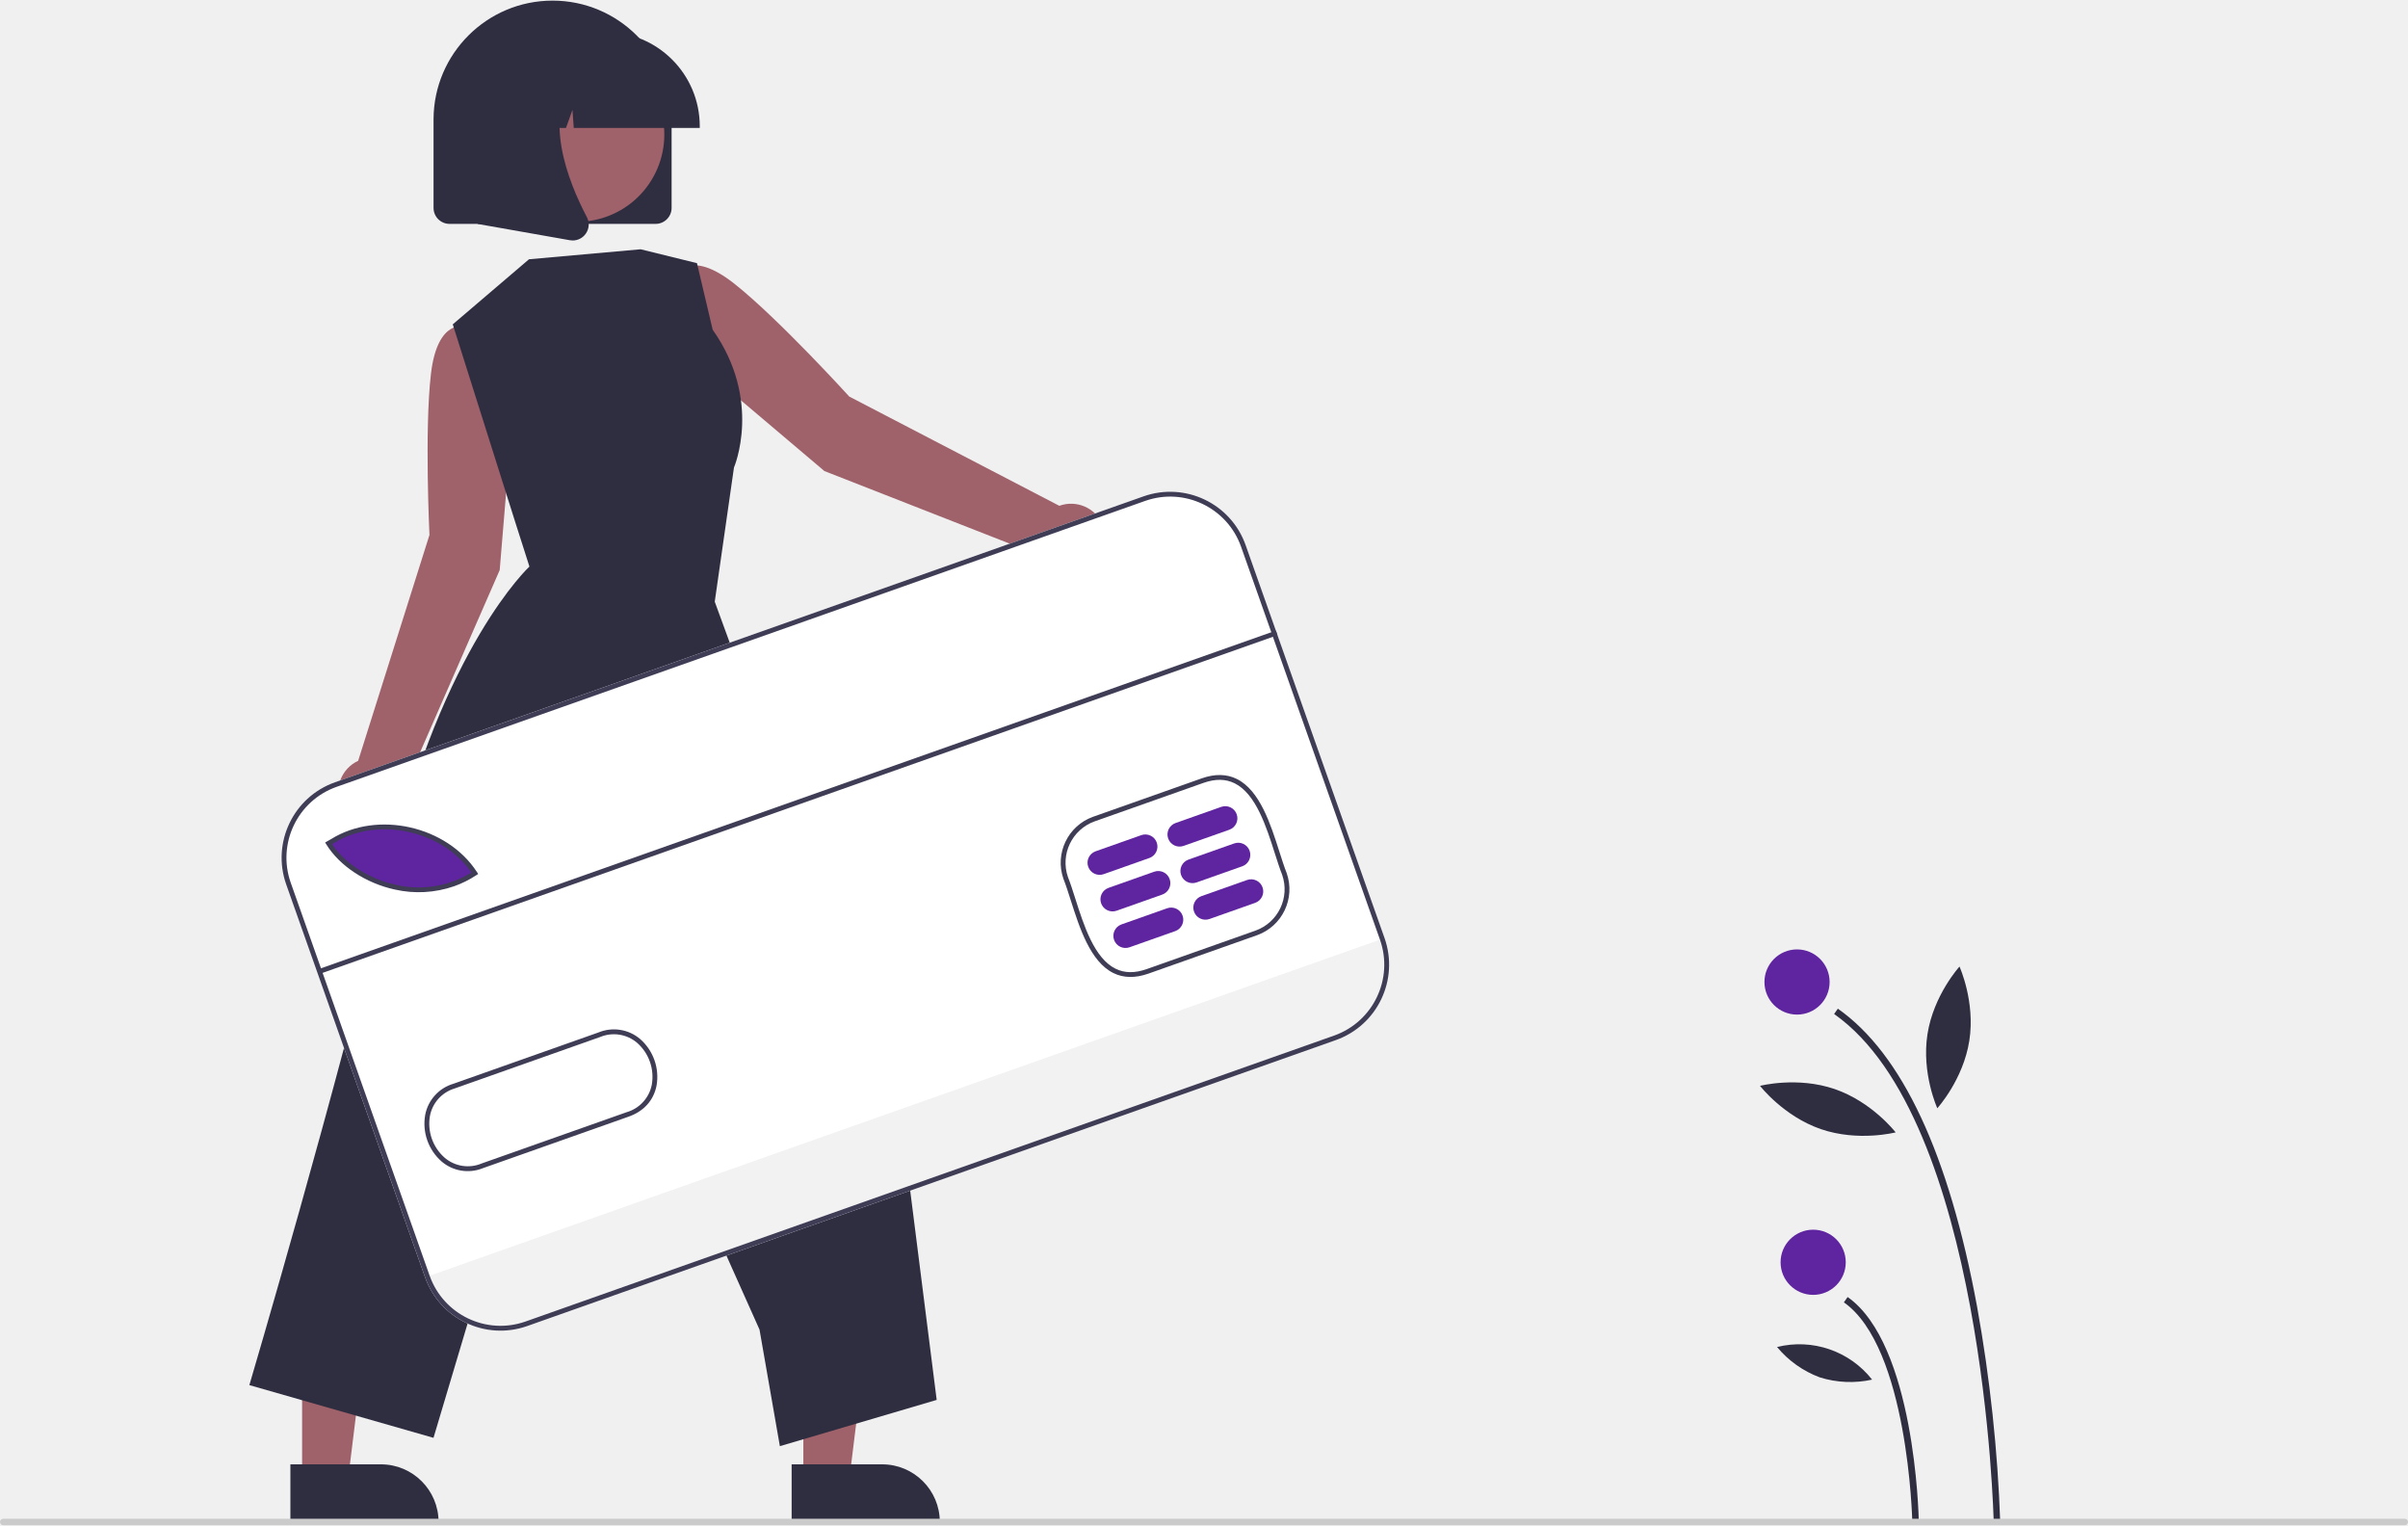
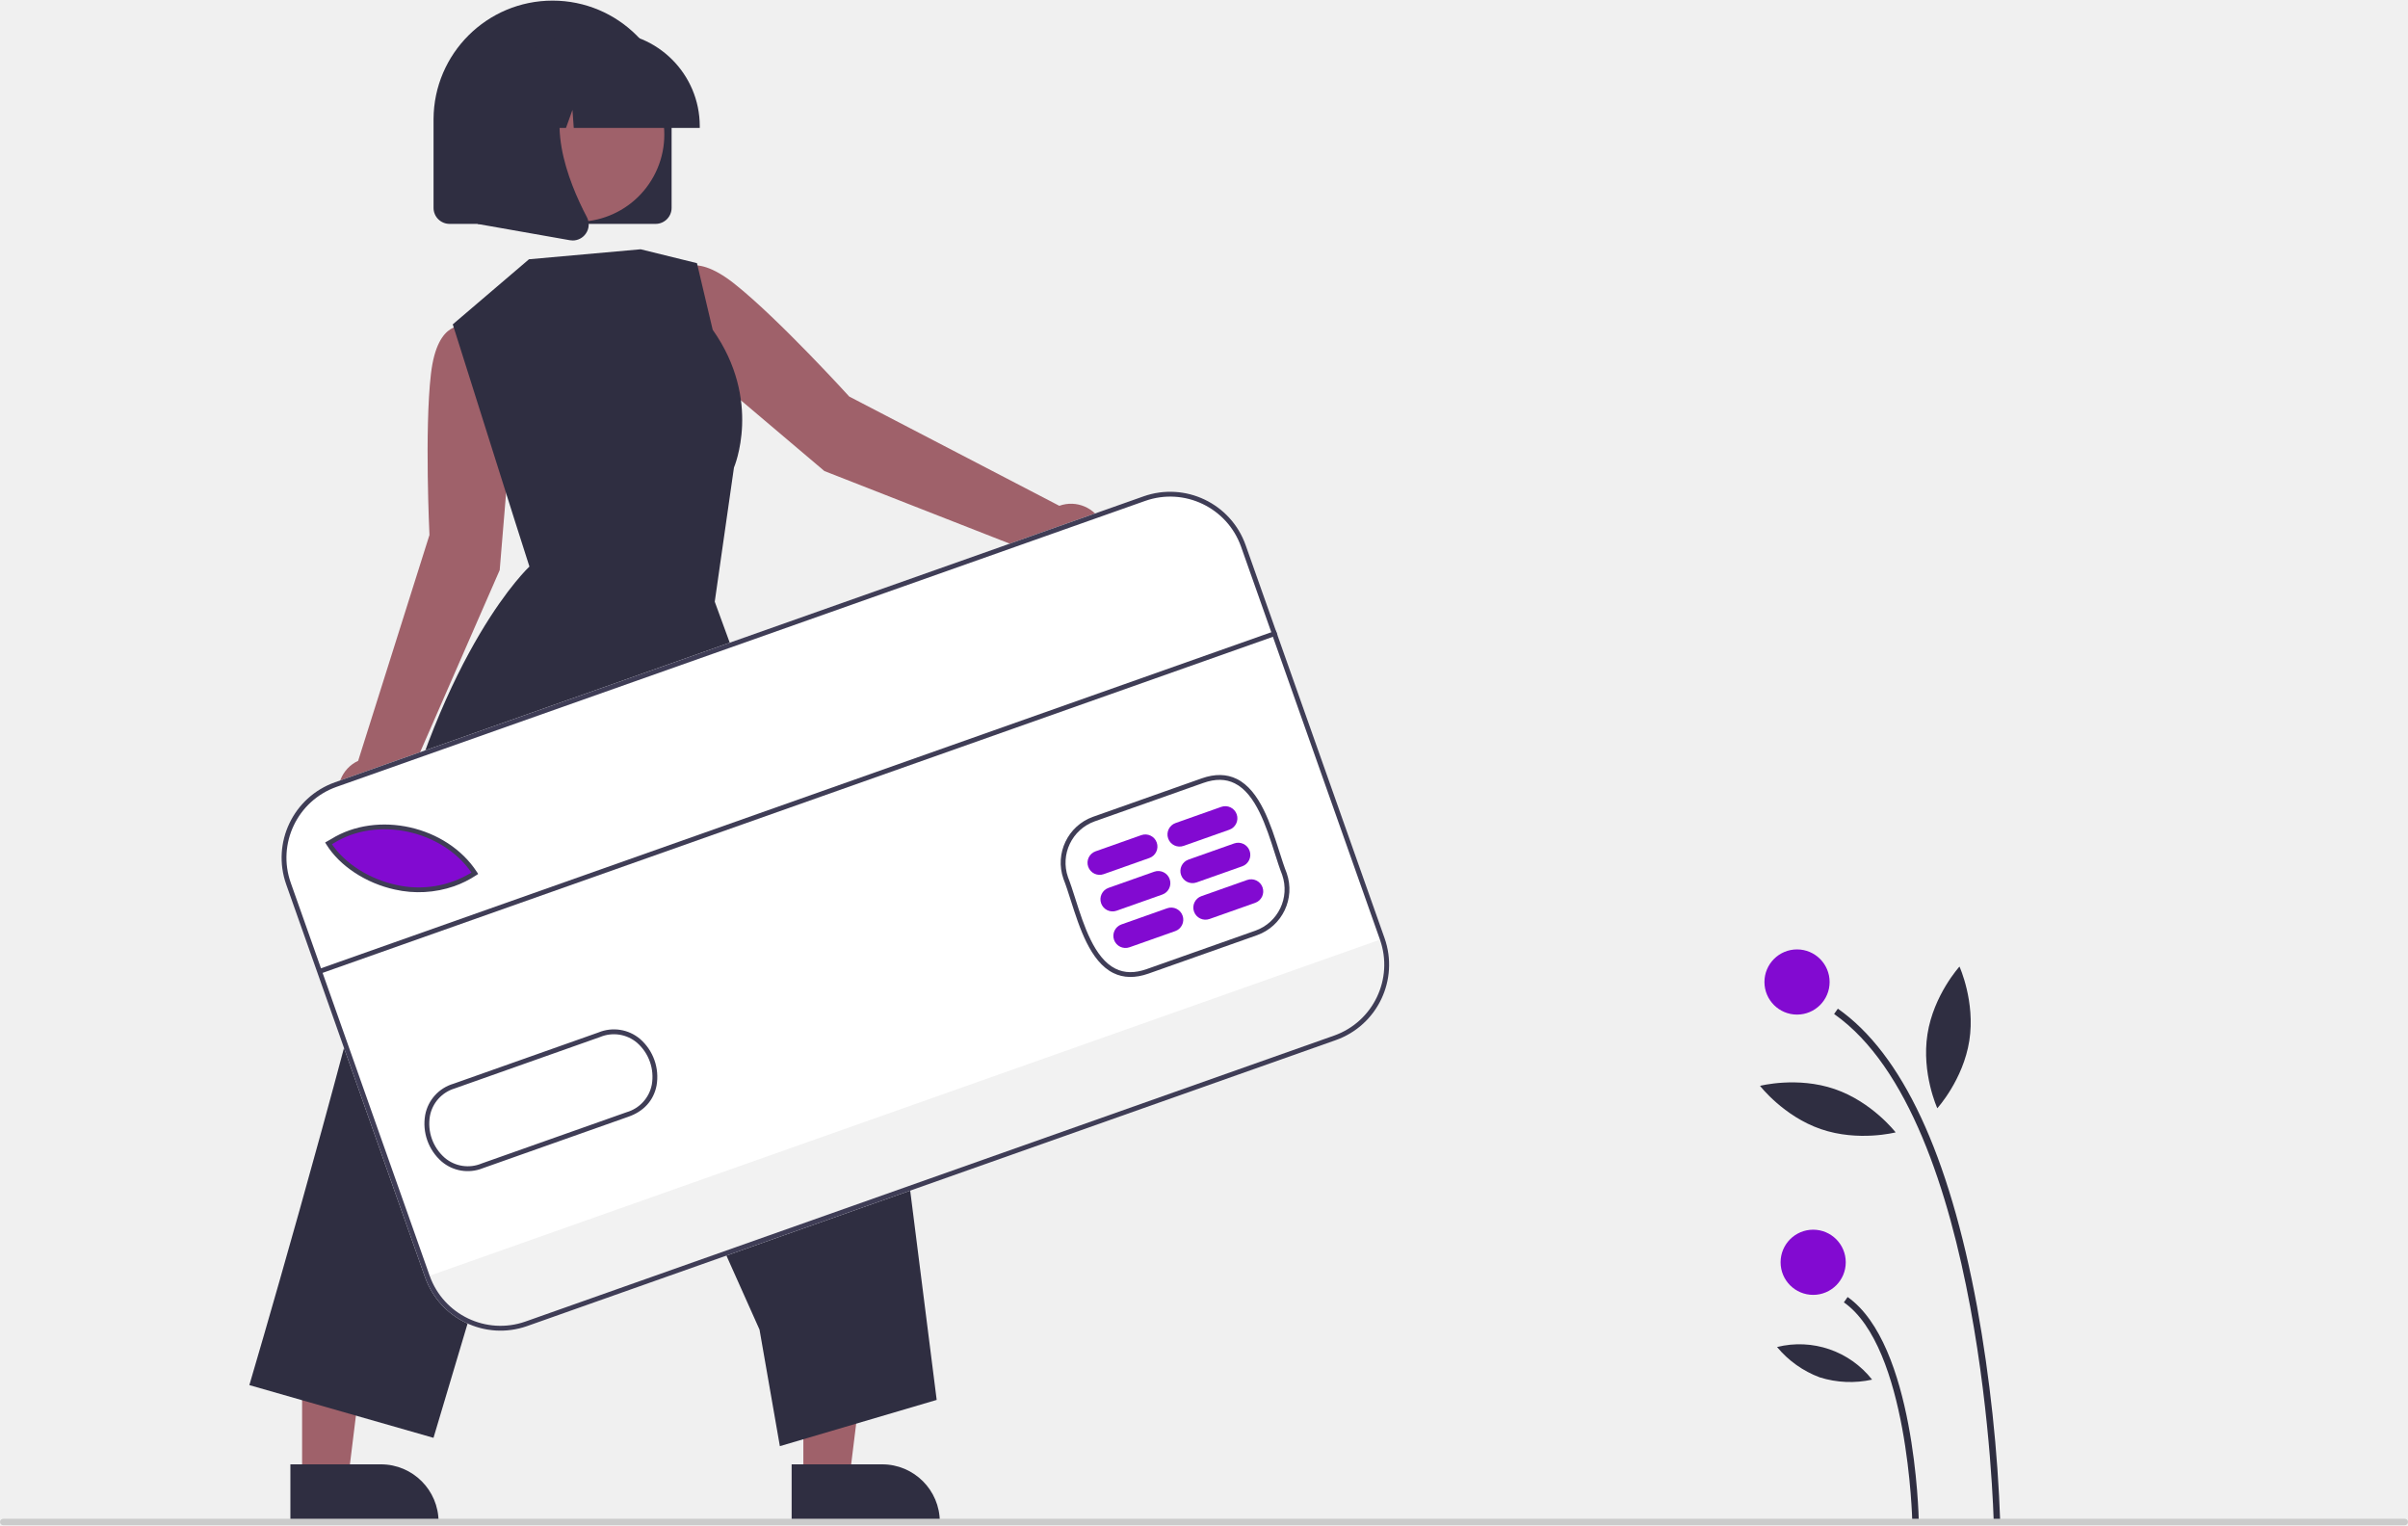
<svg xmlns="http://www.w3.org/2000/svg" id="b8725aca-9219-4e31-844c-fb8ba72acacf" data-name="Layer 1" width="739" height="468" viewBox="0 0 739 468">
  <path d="M853.244,705.755l2-.039a463.831,463.831,0,0,0-7.1-66.287c-8.648-46.881-23.029-77.67-42.743-91.512l-1.148,1.637C850.304,581.888,853.22,704.52,853.244,705.755Z" transform="translate(-241.3763 -238.4227)" fill="#2f2e41" />
  <path d="M828.244,705.277l2-.039c-.043-2.215-1.293-54.414-21.843-68.842l-1.148,1.637C826.973,651.878,828.234,704.745,828.244,705.277Z" transform="translate(-241.3763 -238.4227)" fill="#2f2e41" />
-   <circle cx="551.498" cy="301.313" r="10" fill="#5f249f" />
-   <circle cx="556.45" cy="387.313" r="10" fill="#5f249f" />
+   <circle cx="551.498" cy="301.313" r="10" fill="#820ad1" />
+   <circle cx="556.45" cy="387.313" r="10" fill="#820ad1" />
  <path d="M832.905,555.73c-1.879,12.004,3.019,22.741,3.019,22.741s7.945-8.726,9.825-20.73-3.019-22.741-3.019-22.741S834.784,543.726,832.905,555.73Z" transform="translate(-241.3763 -238.4227)" fill="#2f2e41" />
  <path d="M800.218,584.884c11.493,3.942,22.919.99,22.919.99s-7.208-9.344-18.701-13.286-22.919-.99-22.919-.99S788.725,580.942,800.218,584.884Z" transform="translate(-241.3763 -238.4227)" fill="#2f2e41" />
  <path d="M799.848,661.045a31.135,31.135,0,0,0,16.064.694,28.374,28.374,0,0,0-29.172-10.006A31.134,31.134,0,0,0,799.848,661.045Z" transform="translate(-241.3763 -238.4227)" fill="#2f2e41" />
  <path d="M566.473,393.62,502,360.094s-21.651-23.843-35.248-34.613-17.783-2.858-17.783-2.858l-5.716,9.526,13.813,19.212,37.312,31.596,66.67,26.113a10.572,10.572,0,1,0,5.424-15.451Z" transform="translate(-241.3763 -238.4227)" fill="#9f616a" />
  <path d="M398.773,364.625l-3.817-23.352-10.778-2.694s-8.554-2.635-10.553,14.595-.449,49.399-.449,49.399l-21.883,69.295a10.596,10.596,0,1,0,14.761,7.09l28.678-65.608Z" transform="translate(-241.3763 -238.4227)" fill="#9f616a" />
  <polygon points="246.545 453.915 260.648 453.914 267.358 399.515 246.542 399.516 246.545 453.915" fill="#9f616a" />
  <path d="M484.324,687.733l27.775-.001h.001a17.701,17.701,0,0,1,17.7,17.7v.575l-45.476.002Z" transform="translate(-241.3763 -238.4227)" fill="#2f2e41" />
  <polygon points="92.716 453.915 106.82 453.914 113.529 399.515 92.714 399.516 92.716 453.915" fill="#9f616a" />
  <path d="M330.495,687.733l27.775-.001h.001a17.701,17.701,0,0,1,17.7,17.7v.575l-45.476.002Z" transform="translate(-241.3763 -238.4227)" fill="#2f2e41" />
  <path d="M403.719,317.976l-23.393,19.969,19.198,60.753,4.332,13.566s-26.45,24.387-42.816,92.512-43.138,158.647-43.138,158.647l56.512,16.177L420.39,525.494l54.079,120.901,6.244,35.759,48.126-14.19-11.352-89.682-56.761-155.241,5.896-41.152s8.854-20.54-6.527-42.287l-4.825-20.434-17.283-4.257Z" transform="translate(-241.3763 -238.4227)" fill="#2f2e41" />
  <path d="M442.582,307.12H379.336a4.913,4.913,0,0,1-4.907-4.907v-27.261a36.53,36.53,0,0,1,73.059,0v27.261A4.913,4.913,0,0,1,442.582,307.12Z" transform="translate(-241.3763 -238.4227)" fill="#2f2e41" />
  <circle cx="418.465" cy="279.703" r="26.782" transform="translate(-269.059 274.3026) rotate(-61.3368)" fill="#9f616a" />
  <path d="M456.131,277.678H417.458l-.397-5.552-1.983,5.552H409.123l-.786-11.004-3.93,11.004h-11.522v-.545a28.929,28.929,0,0,1,28.896-28.897h5.452a28.929,28.929,0,0,1,28.897,28.897Z" transform="translate(-241.3763 -238.4227)" fill="#2f2e41" />
  <path d="M417.141,312.209a5.012,5.012,0,0,1-.868-.077l-28.318-4.996V260.334h31.173l-.772.9c-10.738,12.523-2.648,32.829,3.13,43.819a4.834,4.834,0,0,1-.384,5.133A4.887,4.887,0,0,1,417.141,312.209Z" transform="translate(-241.3763 -238.4227)" fill="#2f2e41" />
  <path d="M651.33,557.568,403.149,645.315a24.567,24.567,0,0,1-31.315-14.956l-42.634-120.585a24.567,24.567,0,0,1,14.956-31.315l248.181-87.747a24.567,24.567,0,0,1,31.315,14.956l42.634,120.585A24.567,24.567,0,0,1,651.33,557.568Z" transform="translate(-241.3763 -238.4227)" fill="#fff" />
  <path d="M666.286,526.253l.226.638A23.435,23.435,0,0,1,652.224,556.795L402.802,644.98a23.433,23.433,0,0,1-29.901-14.281l-.226-.638Z" transform="translate(-241.3763 -238.4227)" fill="#f2f2f2" />
-   <path d="M387.661,506.456c-16.451,10.825-37.534,2.678-44.908-9.188l1.176-.668C357.934,487.871,378.732,492.735,387.661,506.456Z" transform="translate(-241.3763 -238.4227)" fill="#5f249f" />
+   <path d="M387.661,506.456c-16.451,10.825-37.534,2.678-44.908-9.188l1.176-.668C357.934,487.871,378.732,492.735,387.661,506.456Z" transform="translate(-241.3763 -238.4227)" fill="#820ad1" />
  <path d="M593.812,537.167c-4.027,1.424-7.652,1.358-10.777-.194-7.063-3.509-10.377-13.914-13.04-22.275-.775-2.432-1.507-4.73-2.252-6.608l-.011-.029a14.974,14.974,0,0,1,9.074-19.012l33.382-11.803c4.021-1.422,7.643-1.357,10.765.193,7.061,3.505,10.378,13.906,13.043,22.264.777,2.437,1.511,4.739,2.259,6.62a14.983,14.983,0,0,1-9.07,19.043ZM569.131,507.556c.762,1.923,1.5,4.239,2.281,6.691,2.578,8.093,5.786,18.166,12.285,21.395,2.789,1.386,5.936,1.426,9.619.124l33.372-11.799a13.486,13.486,0,0,0,8.175-17.121c-.756-1.9-1.498-4.226-2.283-6.689-2.58-8.09-5.791-18.159-12.287-21.384-2.786-1.383-5.93-1.423-9.608-.123l-33.38,11.802A13.483,13.483,0,0,0,569.131,507.556Z" transform="translate(-241.3763 -238.4227)" fill="#3f3d56" />
  <path d="M380.742,510.354a33.179,33.179,0,0,1-18.239,1.003c-8.841-1.941-16.864-7.22-20.938-13.774l-.408-.657,1.835-1.043c14.216-8.855,35.533-4.054,44.734,10.082l.403.62-.618.407A31.219,31.219,0,0,1,380.742,510.354Zm-37.493-12.907c3.987,5.925,11.407,10.664,19.574,12.457a31,31,0,0,0,23.239-3.75c-9.001-13.019-28.942-17.338-42.296-9.002Z" transform="translate(-241.3763 -238.4227)" fill="#3f3d56" />
  <path d="M389.461,596.902a12.343,12.343,0,0,1-12.551-2.084,15.439,15.439,0,0,1-5.051-14.271,12.386,12.386,0,0,1,8.699-9.603l44.479-15.726a12.408,12.408,0,0,1,12.792,2.013,15.439,15.439,0,0,1,5.044,14.271c-.878,4.59-3.977,7.971-8.701,9.59L389.694,596.818Q389.577,596.861,389.461,596.902Zm-8.626-24.48a10.931,10.931,0,0,0-7.515,8.404,13.909,13.909,0,0,0,4.55,12.856,10.941,10.941,0,0,0,11.316,1.737l44.501-15.734a10.958,10.958,0,0,0,7.725-8.463,13.907,13.907,0,0,0-4.545-12.857,10.988,10.988,0,0,0-11.325-1.749L381.04,572.352c-.068.023-.137.046-.204.07Z" transform="translate(-241.3763 -238.4227)" fill="#3f3d56" />
-   <path d="M594.109,501.688l-14.022,4.957a3.718,3.718,0,1,1-2.479-7.011l14.022-4.957a3.718,3.718,0,1,1,2.479,7.011Z" transform="translate(-241.3763 -238.4227)" fill="#5f249f" />
-   <path d="M598.075,512.906l-14.022,4.957a3.718,3.718,0,1,1-2.479-7.011l14.022-4.957a3.718,3.718,0,0,1,2.479,7.011Z" transform="translate(-241.3763 -238.4227)" fill="#5f249f" />
-   <path d="M602.041,524.123l-14.022,4.957a3.718,3.718,0,0,1-2.479-7.011l14.022-4.957a3.718,3.718,0,1,1,2.479,7.011Z" transform="translate(-241.3763 -238.4227)" fill="#5f249f" />
-   <path d="M618.647,493.013l-14.022,4.957a3.718,3.718,0,1,1-2.479-7.011l14.022-4.957a3.718,3.718,0,1,1,2.479,7.011Z" transform="translate(-241.3763 -238.4227)" fill="#5f249f" />
-   <path d="M622.613,504.23l-14.022,4.957a3.718,3.718,0,1,1-2.479-7.011l14.022-4.957a3.718,3.718,0,0,1,2.479,7.011Z" transform="translate(-241.3763 -238.4227)" fill="#5f249f" />
-   <path d="M626.579,515.447l-14.022,4.957a3.718,3.718,0,1,1-2.479-7.011l14.022-4.957a3.718,3.718,0,0,1,2.479,7.011Z" transform="translate(-241.3763 -238.4227)" fill="#5f249f" />
+   <path d="M594.109,501.688l-14.022,4.957a3.718,3.718,0,1,1-2.479-7.011l14.022-4.957a3.718,3.718,0,1,1,2.479,7.011Z" transform="translate(-241.3763 -238.4227)" fill="#820ad1" />
+   <path d="M598.075,512.906l-14.022,4.957a3.718,3.718,0,1,1-2.479-7.011l14.022-4.957a3.718,3.718,0,0,1,2.479,7.011Z" transform="translate(-241.3763 -238.4227)" fill="#820ad1" />
+   <path d="M602.041,524.123l-14.022,4.957a3.718,3.718,0,0,1-2.479-7.011l14.022-4.957a3.718,3.718,0,1,1,2.479,7.011Z" transform="translate(-241.3763 -238.4227)" fill="#820ad1" />
+   <path d="M618.647,493.013l-14.022,4.957a3.718,3.718,0,1,1-2.479-7.011l14.022-4.957a3.718,3.718,0,1,1,2.479,7.011Z" transform="translate(-241.3763 -238.4227)" fill="#820ad1" />
+   <path d="M622.613,504.23l-14.022,4.957a3.718,3.718,0,1,1-2.479-7.011l14.022-4.957a3.718,3.718,0,0,1,2.479,7.011Z" transform="translate(-241.3763 -238.4227)" fill="#820ad1" />
+   <path d="M626.579,515.447l-14.022,4.957a3.718,3.718,0,1,1-2.479-7.011l14.022-4.957a3.718,3.718,0,0,1,2.479,7.011Z" transform="translate(-241.3763 -238.4227)" fill="#820ad1" />
  <rect x="330.664" y="483.779" width="311.422" height="1.487" transform="matrix(0.94281, -0.33334, 0.33334, 0.94281, -375.069, -48.58413)" fill="#3f3d56" />
  <path d="M651.33,557.568,403.149,645.315a24.567,24.567,0,0,1-31.315-14.956l-42.634-120.585a24.567,24.567,0,0,1,14.956-31.315l248.181-87.747a24.567,24.567,0,0,1,31.315,14.956l42.634,120.585A24.567,24.567,0,0,1,651.33,557.568ZM344.651,479.861a23.078,23.078,0,0,0-14.049,29.417l42.634,120.585a23.078,23.078,0,0,0,29.417,14.049L650.834,556.166a23.078,23.078,0,0,0,14.049-29.417l-42.634-120.585a23.078,23.078,0,0,0-29.417-14.049Z" transform="translate(-241.3763 -238.4227)" fill="#3f3d56" />
  <path d="M979.376,706.423h-737a1,1,0,0,1,0-2h737a1,1,0,0,1,0,2Z" transform="translate(-241.3763 -238.4227)" fill="#cbcbcb" />
</svg>
